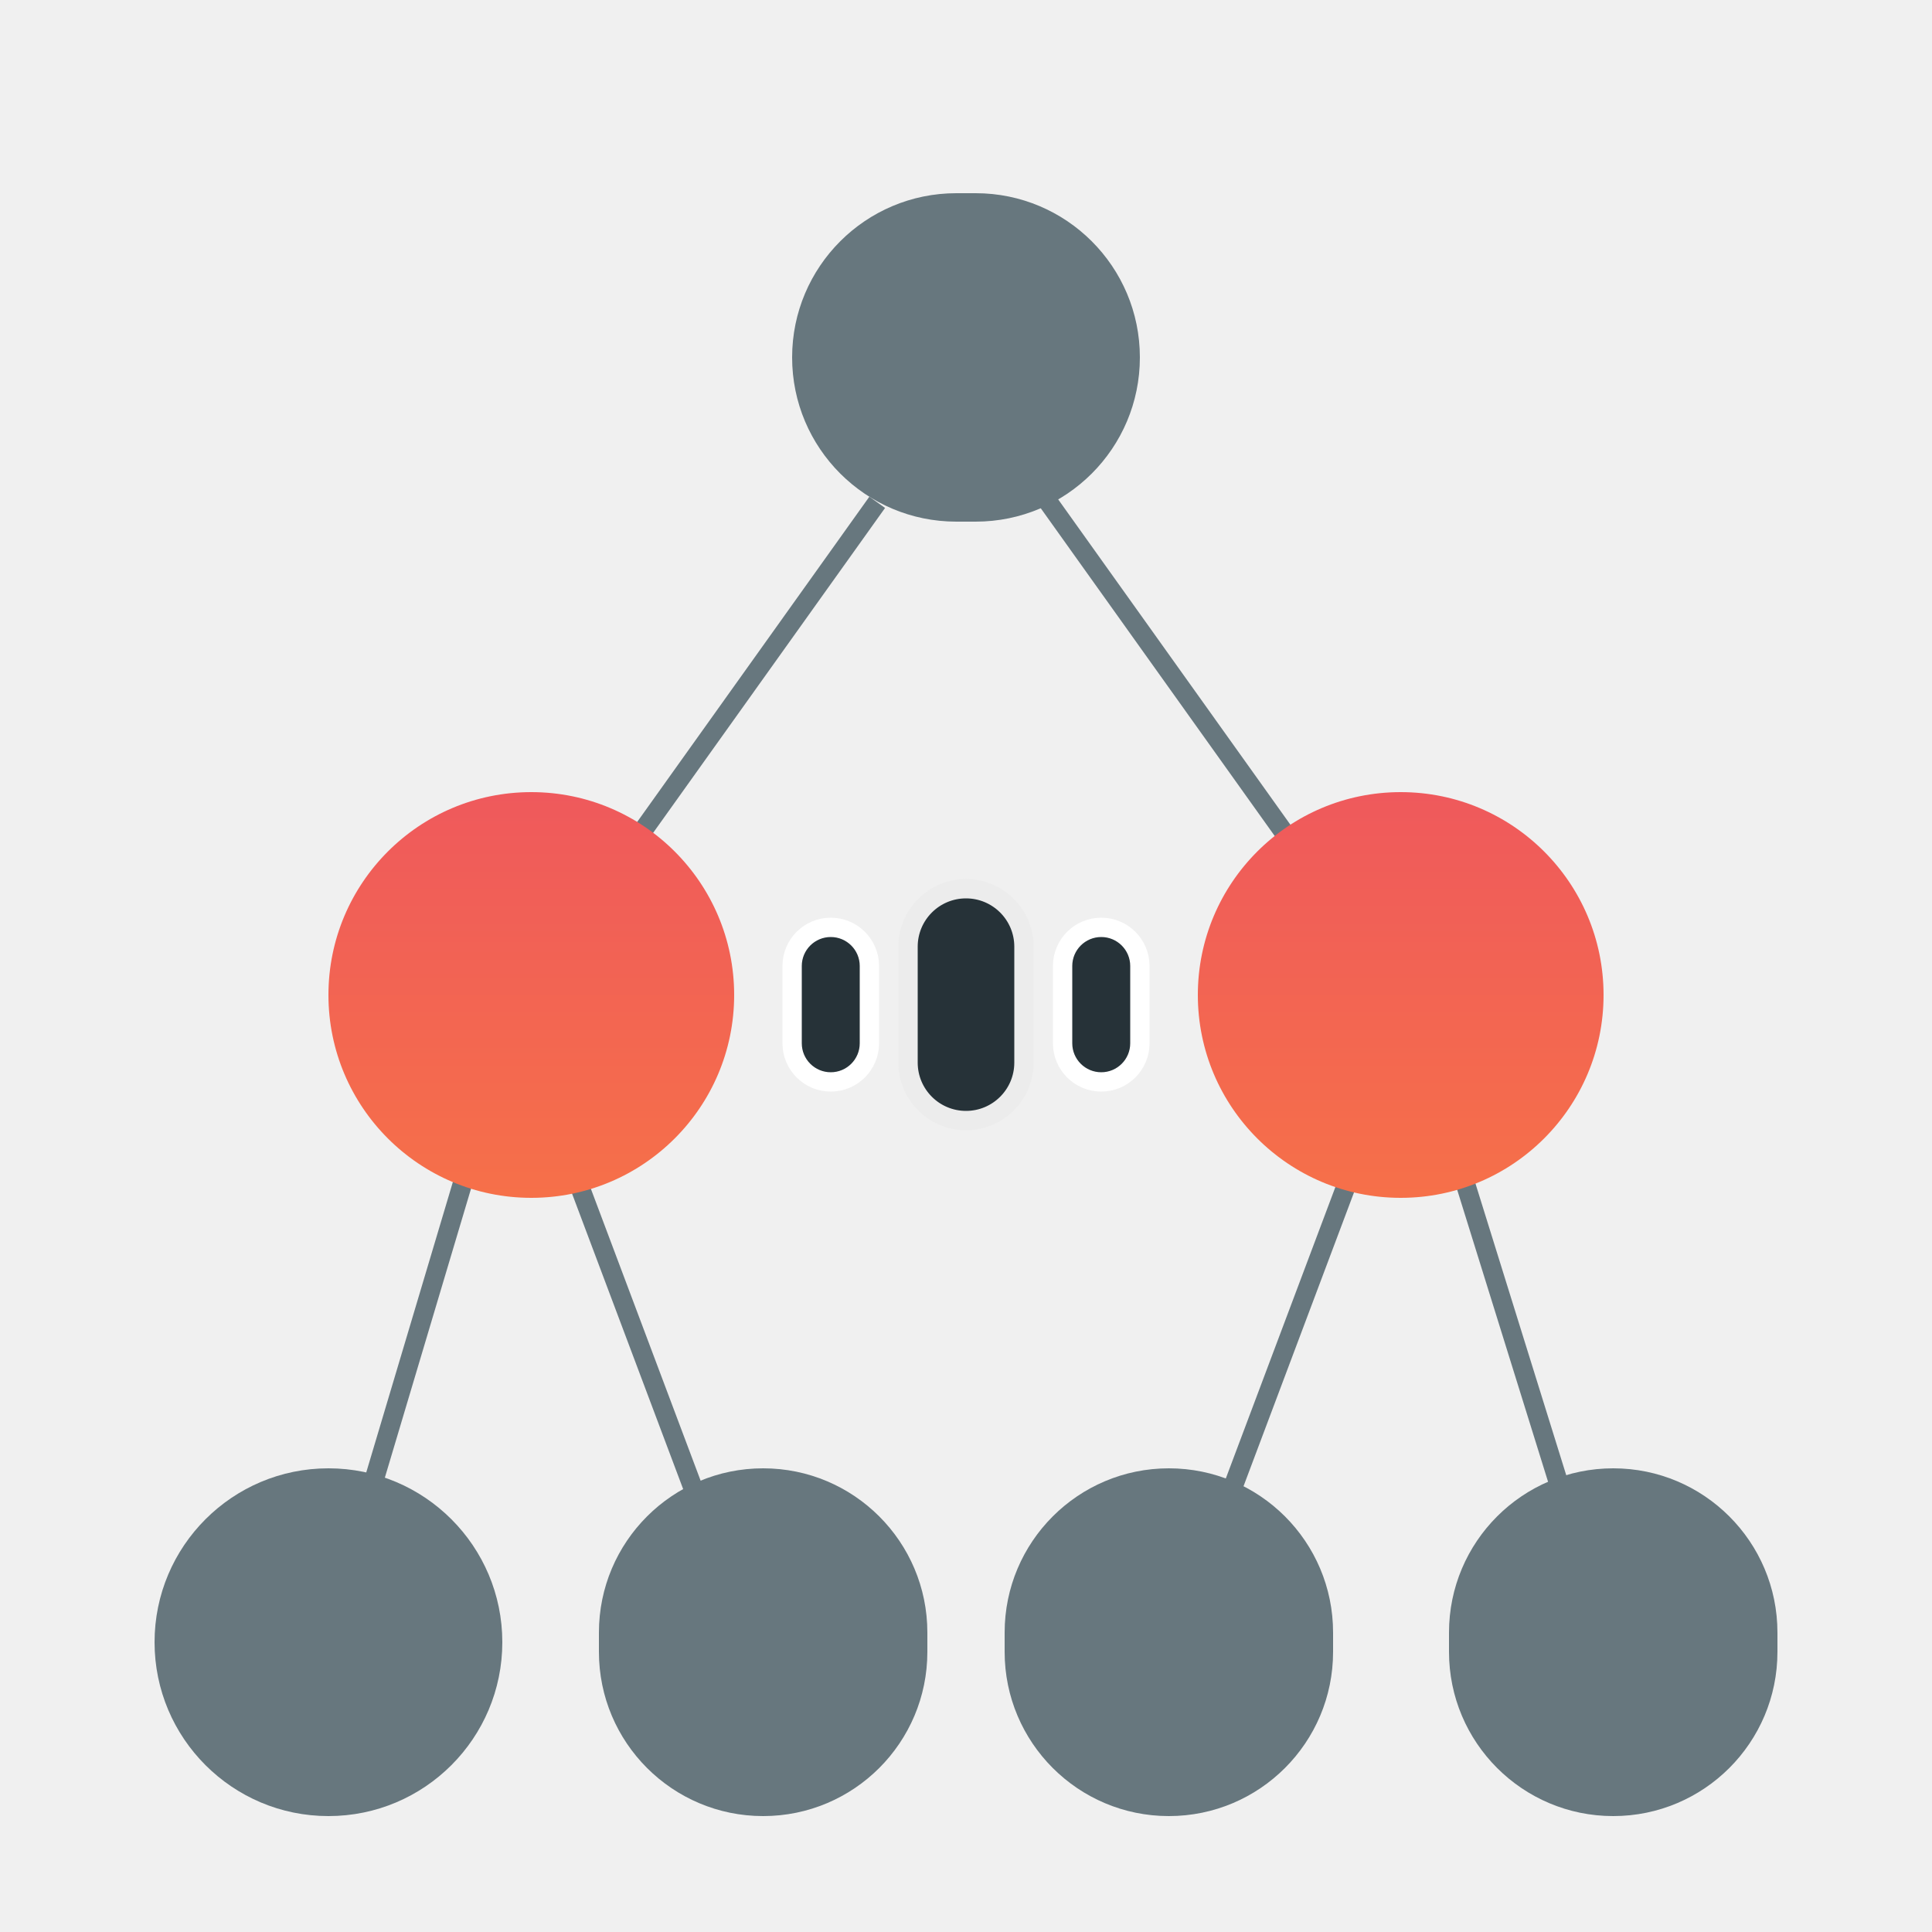
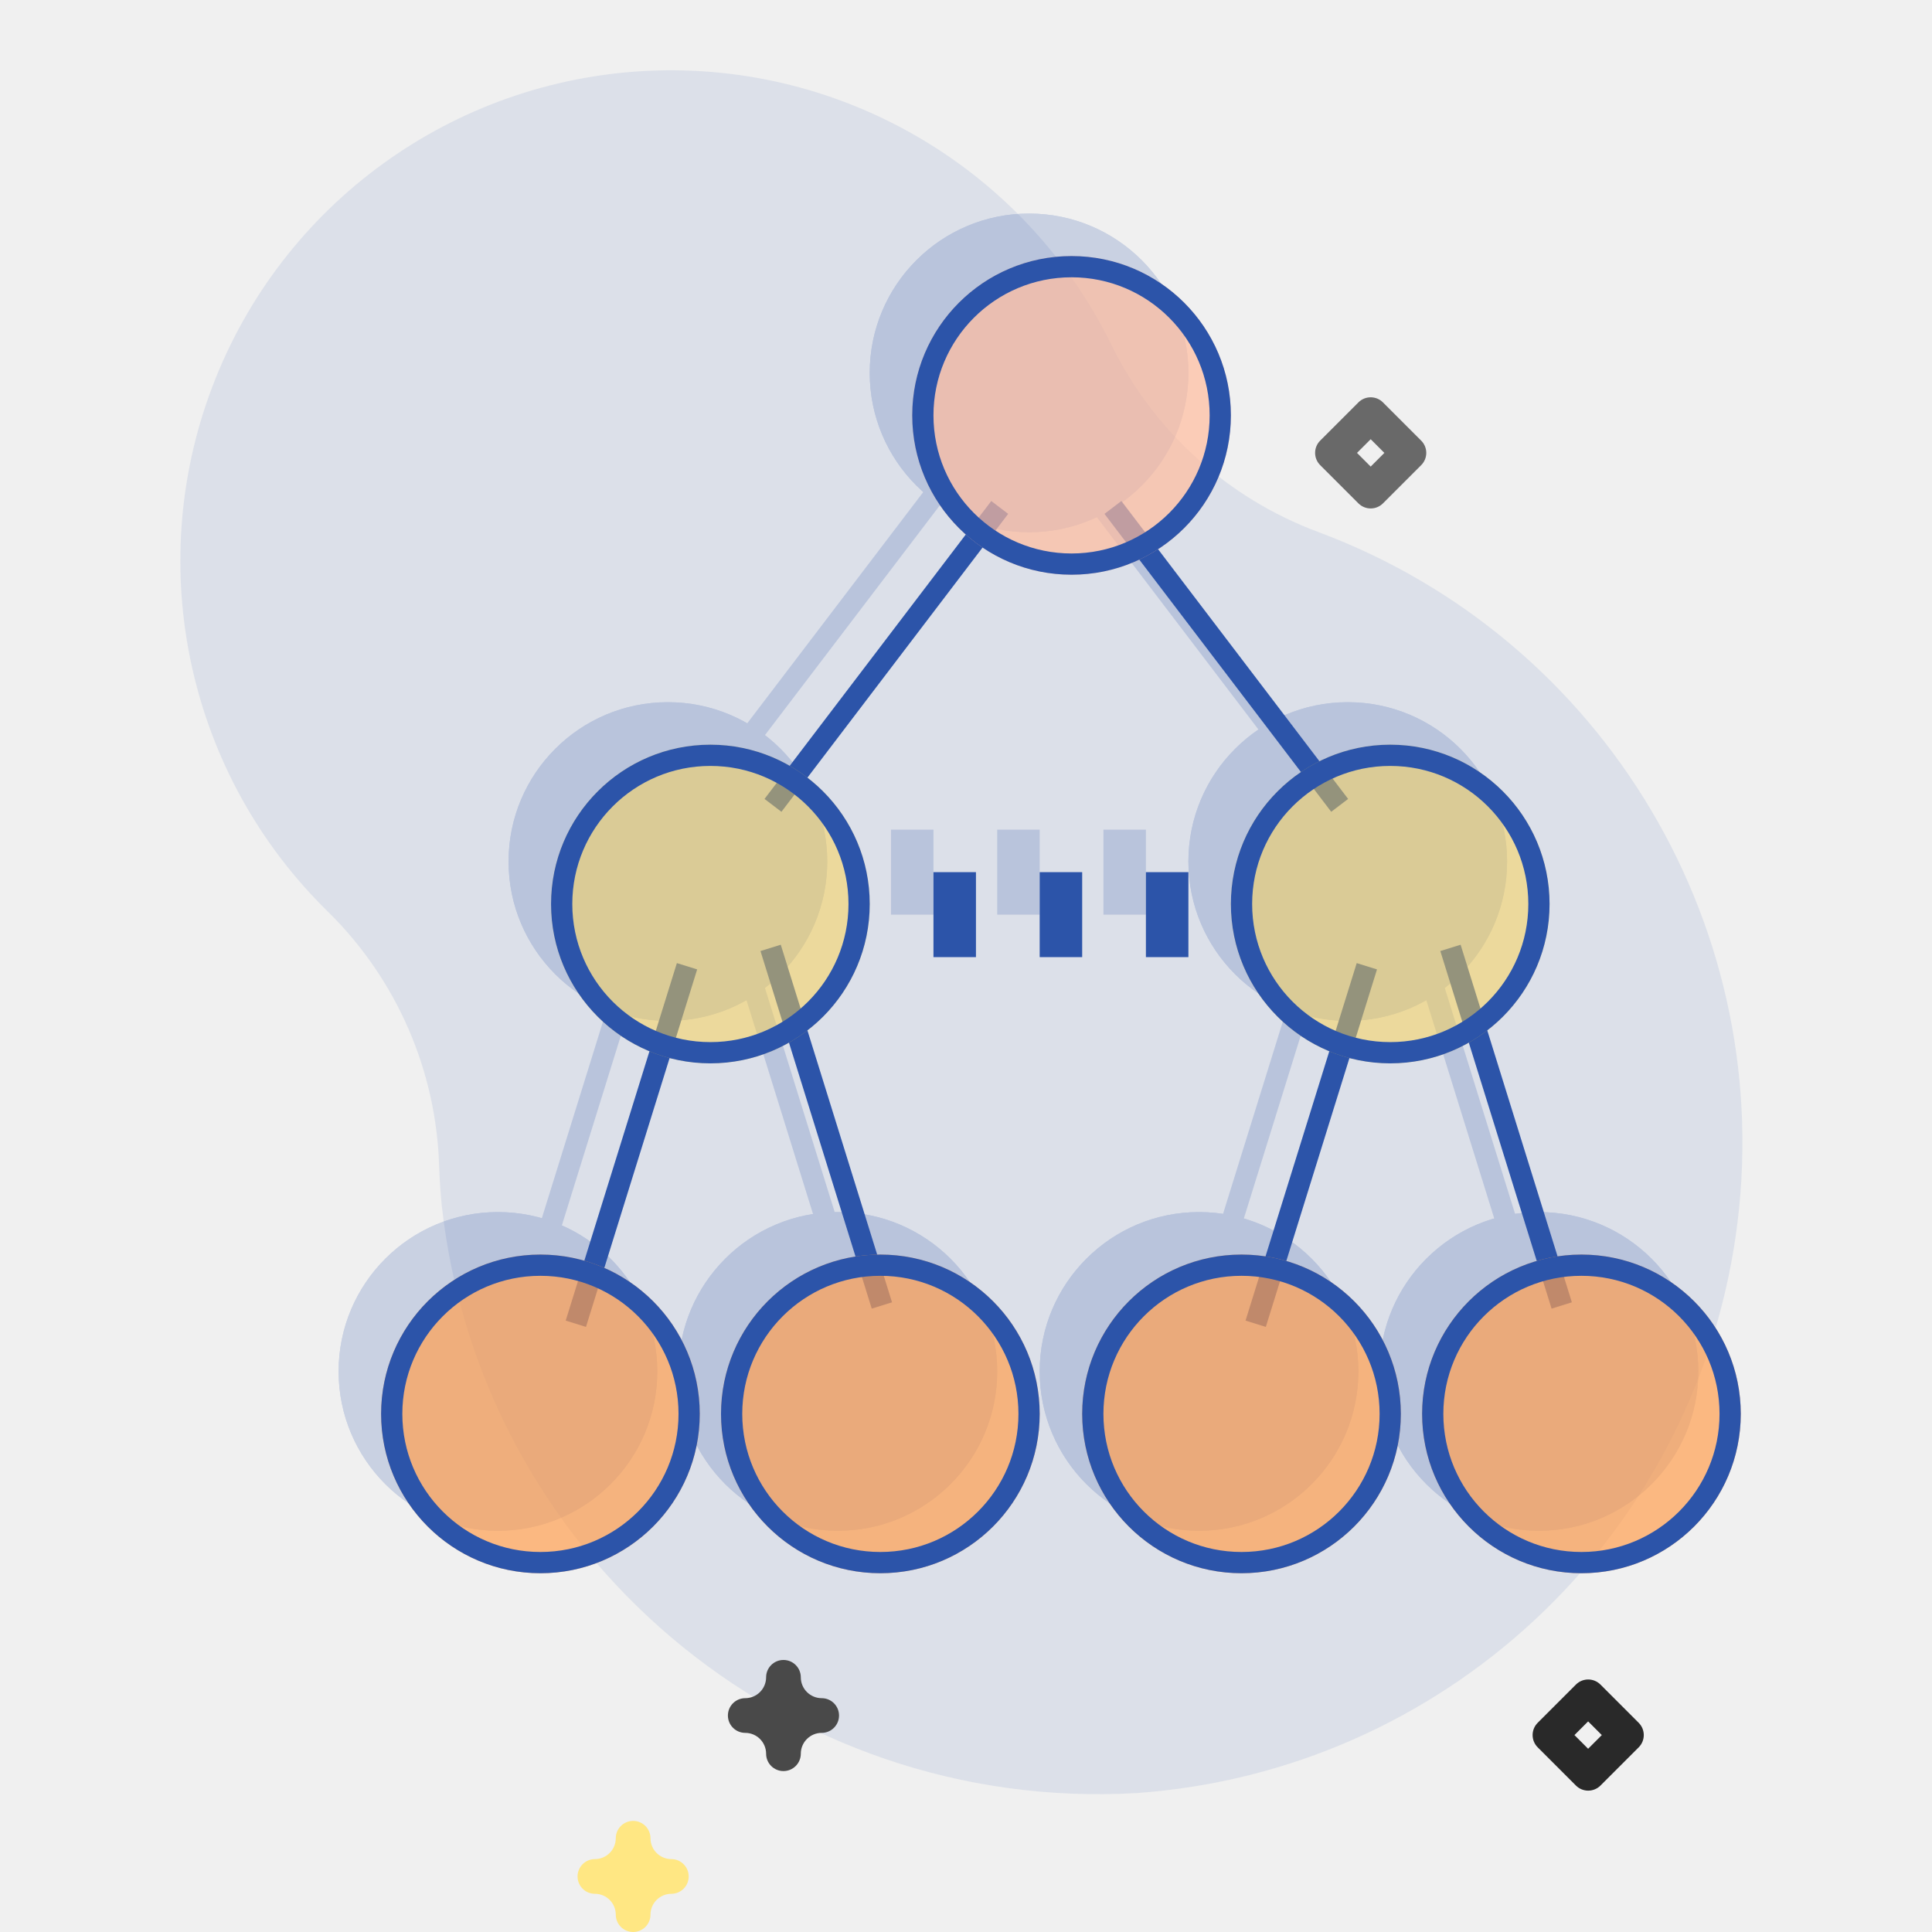
- <svg xmlns="http://www.w3.org/2000/svg" width="100" height="100" viewBox="0 0 100 100" fill="none">
-   <path d="M73.073 52.348L54.265 26M73.073 52.348L63.427 78M73.073 52.348L81 77.818M26.596 52.348L45.404 26M26.596 52.348L19 77.818M26.596 52.348L36.242 78" stroke="#67777E" />
-   <rect x="41" y="10" width="18" height="17" rx="8.5" fill="#67777E" />
-   <rect x="17" y="41" width="21" height="21" rx="10.5" fill="url(#paint0_linear_1913_192)" />
-   <rect x="8" y="76" width="18" height="18" rx="9" fill="#67777E" />
-   <rect x="52" y="76" width="17" height="18" rx="8.5" fill="#67777E" />
-   <rect x="31" y="76" width="17" height="18" rx="8.5" fill="#67777E" />
-   <rect x="75" y="76" width="17" height="18" rx="8.5" fill="#67777E" />
-   <rect x="62" y="41" width="21" height="21" rx="10.5" fill="url(#paint1_linear_1913_192)" />
-   <rect x="41" y="48" width="4" height="8" rx="2" fill="#263238" />
-   <rect x="41" y="48" width="4" height="8" rx="2" stroke="white" />
-   <rect x="47" y="46" width="6" height="12" rx="3" fill="#263238" />
-   <rect x="47" y="46" width="6" height="12" rx="3" stroke="#ECECEC" />
-   <rect x="55" y="48" width="4" height="8" rx="2" fill="#263238" />
-   <rect x="55" y="48" width="4" height="8" rx="2" stroke="white" />
-   <defs>
-     <linearGradient id="paint0_linear_1913_192" x1="27.5" y1="41" x2="27.5" y2="62" gradientUnits="userSpaceOnUse">
-       <stop stop-color="#EF595C" />
-       <stop offset="1" stop-color="#F67049" />
-     </linearGradient>
-     <linearGradient id="paint1_linear_1913_192" x1="72.5" y1="41" x2="72.5" y2="62" gradientUnits="userSpaceOnUse">
-       <stop stop-color="#EF595C" />
-       <stop offset="1" stop-color="#F67049" />
-     </linearGradient>
-   </defs>
+ <svg xmlns="http://www.w3.org/2000/svg" id="ad-illustration" class="icon" width="100" height="100" viewBox="0 0 77.109 90.939">
+   <g id="ad-illustration" transform="translate(-4076.977 2454.052)">
+     <path class="path fill primary" d="M78.368,14.388A23.084,23.084,0,1,0,39.757,38.447a17.518,17.518,0,0,1,4.351,12.28q-.03.9-.008,1.806A31.089,31.089,0,0,0,74.775,82.443,30.671,30.671,0,0,0,87.45,23.851a17.713,17.713,0,0,1-9.082-9.463Z" transform="matrix(0.998, -0.07, 0.07, 0.998, 4043.161, -2446.695)" fill="#2c54a9" opacity="0.1" />
+     <g transform="translate(135 122)" opacity="0.2">
+       <path class="path stroke primary" d="M3969.447-2554.167l10.673,14.023" transform="translate(16)" fill="none" stroke="#2c54a9" stroke-width="1" />
+       <path class="path stroke primary" d="M0,14.023,10.673,0" transform="translate(4002.196 -2519.393) rotate(160)" fill="none" stroke="#2c54a9" stroke-width="1" />
+       <path class="path stroke primary" d="M3969.447-2554.167l10.673,14.023" transform="matrix(0.94, 0.342, -0.342, 0.94, -603.47, -1490.069)" fill="none" stroke="#2c54a9" stroke-width="1" />
+       <path class="path stroke primary" d="M3980.119-2554.167l-10.673,14.023" fill="none" stroke="#2c54a9" stroke-width="1" />
+       <g class="path fill stroke primary" transform="translate(3976 -2566)" fill="#2c54a9" stroke="#2c54a9" stroke-width="1">
+         <circle cx="7.5" cy="7.5" r="7.5" stroke="none" />
+         <circle cx="7.5" cy="7.5" r="7" fill="none" />
+       </g>
+       <path class="path stroke primary" d="M0,14.023,10.673,0" transform="translate(3970.196 -2519.393) rotate(160)" fill="none" stroke="#2c54a9" stroke-width="1" />
+       <path class="path stroke primary" d="M3969.447-2554.167l10.673,14.023" transform="matrix(0.94, 0.342, -0.342, 0.94, -635.47, -1490.069)" fill="none" stroke="#2c54a9" stroke-width="1" />
+       <g class="path fill stroke primary" transform="translate(3959 -2543)" fill="#2c54a9" stroke="#2c54a9" stroke-width="1">
+         <circle cx="7.5" cy="7.5" r="7.5" stroke="none" />
+         <circle cx="7.5" cy="7.5" r="7" fill="none" />
+       </g>
+       <g class="path fill stroke primary" transform="translate(3991 -2543)" fill="#2c54a9" stroke="#2c54a9" stroke-width="1">
+         <circle cx="7.5" cy="7.5" r="7.5" stroke="none" />
+         <circle cx="7.5" cy="7.5" r="7" fill="none" />
+       </g>
+       <g class="path fill stroke primary" transform="translate(3951 -2519)" fill="#2c54a9" stroke="#2c54a9" stroke-width="1">
+         <circle cx="7.5" cy="7.5" r="7.5" stroke="none" />
+         <circle cx="7.5" cy="7.5" r="7" fill="none" />
+       </g>
+       <g class="path fill stroke primary" transform="translate(3967 -2519)" fill="#2c54a9" stroke="#2c54a9" stroke-width="1">
+         <circle cx="7.5" cy="7.5" r="7.5" stroke="none" />
+         <circle cx="7.5" cy="7.5" r="7" fill="none" />
+       </g>
+       <g class="path fill stroke primary" transform="translate(3984 -2519)" fill="#2c54a9" stroke="#2c54a9" stroke-width="1">
+         <circle cx="7.5" cy="7.5" r="7.5" stroke="none" />
+         <circle cx="7.5" cy="7.5" r="7" fill="none" />
+       </g>
+       <g class="path fill stroke primary" transform="translate(4000 -2519)" fill="#2c54a9" stroke="#2c54a9" stroke-width="1">
+         <circle cx="7.5" cy="7.5" r="7.5" stroke="none" />
+         <circle cx="7.5" cy="7.5" r="7" fill="none" />
+       </g>
+       <rect class="path fill primary" width="2" height="4" transform="translate(3977 -2537)" fill="#2c54a9" />
+       <rect class="path fill primary" width="2" height="4" transform="translate(3982 -2537)" fill="#2c54a9" />
+       <rect class="path fill primary" width="2" height="4" transform="translate(3987 -2537)" fill="#2c54a9" />
+     </g>
+     <g transform="translate(137 124)">
+       <path class="path stroke primary" d="M3969.447-2554.167l10.673,14.023" transform="translate(16)" fill="none" stroke="#2c54a9" stroke-width="1" />
+       <path class="path stroke primary" d="M0,14.023,10.673,0" transform="translate(4002.196 -2519.393) rotate(160)" fill="none" stroke="#2c54a9" stroke-width="1" />
+       <path class="path stroke primary" d="M3969.447-2554.167l10.673,14.023" transform="matrix(0.94, 0.342, -0.342, 0.94, -603.47, -1490.069)" fill="none" stroke="#2c54a9" stroke-width="1" />
+       <path class="path stroke primary" d="M3980.119-2554.167l-10.673,14.023" fill="none" stroke="#2c54a9" stroke-width="1" />
+       <g class="path fill stroke primary" transform="translate(3976 -2566)" fill="#ffbd9f" stroke="#2c54a9" stroke-width="1" style="fill-opacity: 0.7;">
+         <circle cx="7.5" cy="7.5" r="7.5" stroke="none" />
+         <circle cx="7.5" cy="7.5" r="7" fill="none" />
+       </g>
+       <path class="path stroke primary" d="M0,14.023,10.673,0" transform="translate(3970.196 -2519.393) rotate(160)" fill="none" stroke="#2c54a9" stroke-width="1" />
+       <path class="path stroke primary" d="M3969.447-2554.167l10.673,14.023" transform="matrix(0.94, 0.342, -0.342, 0.94, -635.47, -1490.069)" fill="none" stroke="#2c54a9" stroke-width="1" />
+       <g class="path fill stroke secondary" transform="translate(3959 -2543)" fill="#fdd250" stroke="#2c54a9" stroke-width="1" style="fill-opacity: 0.5;">
+         <circle cx="7.5" cy="7.5" r="7.5" stroke="none" />
+         <circle cx="7.5" cy="7.5" r="7" fill="none" />
+       </g>
+       <g class="path fill stroke secondary" transform="translate(3991 -2543)" fill="#fdd250" stroke="#2c54a9" stroke-width="1" style="fill-opacity: 0.5;">
+         <circle cx="7.5" cy="7.5" r="7.5" stroke="none" />
+         <circle cx="7.5" cy="7.5" r="7" fill="none" />
+       </g>
+       <g class="path fill stroke primary" transform="translate(3951 -2519)" fill="#ffa052" stroke="#2c54a9" stroke-width="1" style="fill-opacity: 0.7;">
+         <circle cx="7.5" cy="7.5" r="7.5" stroke="none" />
+         <circle cx="7.5" cy="7.5" r="7" fill="none" />
+       </g>
+       <g class="path fill stroke primary" transform="translate(3967 -2519)" fill="#ffa052" stroke="#2c54a9" stroke-width="1" style="fill-opacity: 0.7;">
+         <circle cx="7.5" cy="7.5" r="7.5" stroke="none" />
+         <circle cx="7.5" cy="7.5" r="7" fill="none" />
+       </g>
+       <g class="path fill stroke primary" transform="translate(3984 -2519)" fill="#ffa052" stroke="#2c54a9" stroke-width="1" style="fill-opacity: 0.7;">
+         <circle cx="7.5" cy="7.5" r="7.5" stroke="none" />
+         <circle cx="7.5" cy="7.5" r="7" fill="none" />
+       </g>
+       <g class="path fill stroke primary" transform="translate(4000 -2519)" fill="#ffa052" stroke="#2c54a9" stroke-width="1" style="fill-opacity: 0.7;">
+         <circle cx="7.5" cy="7.5" r="7.5" stroke="none" />
+         <circle cx="7.5" cy="7.5" r="7" fill="none" />
+       </g>
+       <rect class="path fill primary" width="2" height="4" transform="translate(3977 -2537)" fill="#2c54a9" />
+       <rect class="path fill primary" width="2" height="4" transform="translate(3982 -2537)" fill="#2c54a9" />
+       <rect class="path fill primary" width="2" height="4" transform="translate(3987 -2537)" fill="#2c54a9" />
+     </g>
+     <path class="path fill tertiary" d="M305.934,39.991a.816.816,0,0,1-.577-.239l-1.8-1.8a.816.816,0,0,1,0-1.154l1.8-1.8a.816.816,0,0,1,1.154,0l1.8,1.8a.816.816,0,0,1,0,1.155l-1.8,1.8a.817.817,0,0,1-.577.238Zm-.644-2.615.644.644.644-.644-.644-.644Z" transform="translate(3828.646 -2470.11)" fill="#696969" />
+     <path class="path fill secondary" d="M368.647,409.675a.816.816,0,0,1-.577-.239l-1.8-1.8a.816.816,0,0,1,0-1.154l1.8-1.8a.816.816,0,0,1,1.154,0l1.8,1.8a.816.816,0,0,1,0,1.155l-1.8,1.8a.817.817,0,0,1-.577.238ZM368,407.06l.644.644.644-.644-.644-.644Z" transform="translate(3776.171 -2779.442)" fill="#292929" />
+     <path class="path fill primary" d="M93.28,450.434a.816.816,0,0,1-.816-.816.984.984,0,0,0-.983-.982.816.816,0,1,1,0-1.633.984.984,0,0,0,.983-.982.816.816,0,1,1,1.633,0,.984.984,0,0,0,.982.982.816.816,0,0,1,0,1.633.984.984,0,0,0-.982.982.816.816,0,0,1-.817.816Z" transform="translate(4006.583 -2813.547)" fill="#ffe783" />
+     <path class="path fill tertiary" d="M136.613,404.036a.816.816,0,0,1-.816-.816.984.984,0,0,0-.982-.982.816.816,0,1,1,0-1.633.984.984,0,0,0,.982-.982.816.816,0,0,1,1.633,0,.984.984,0,0,0,.983.982.816.816,0,1,1,0,1.633.984.984,0,0,0-.983.982.816.816,0,0,1-.817.816Z" transform="translate(3970.326 -2774.724)" fill="#494949" />
+   </g>
</svg>
